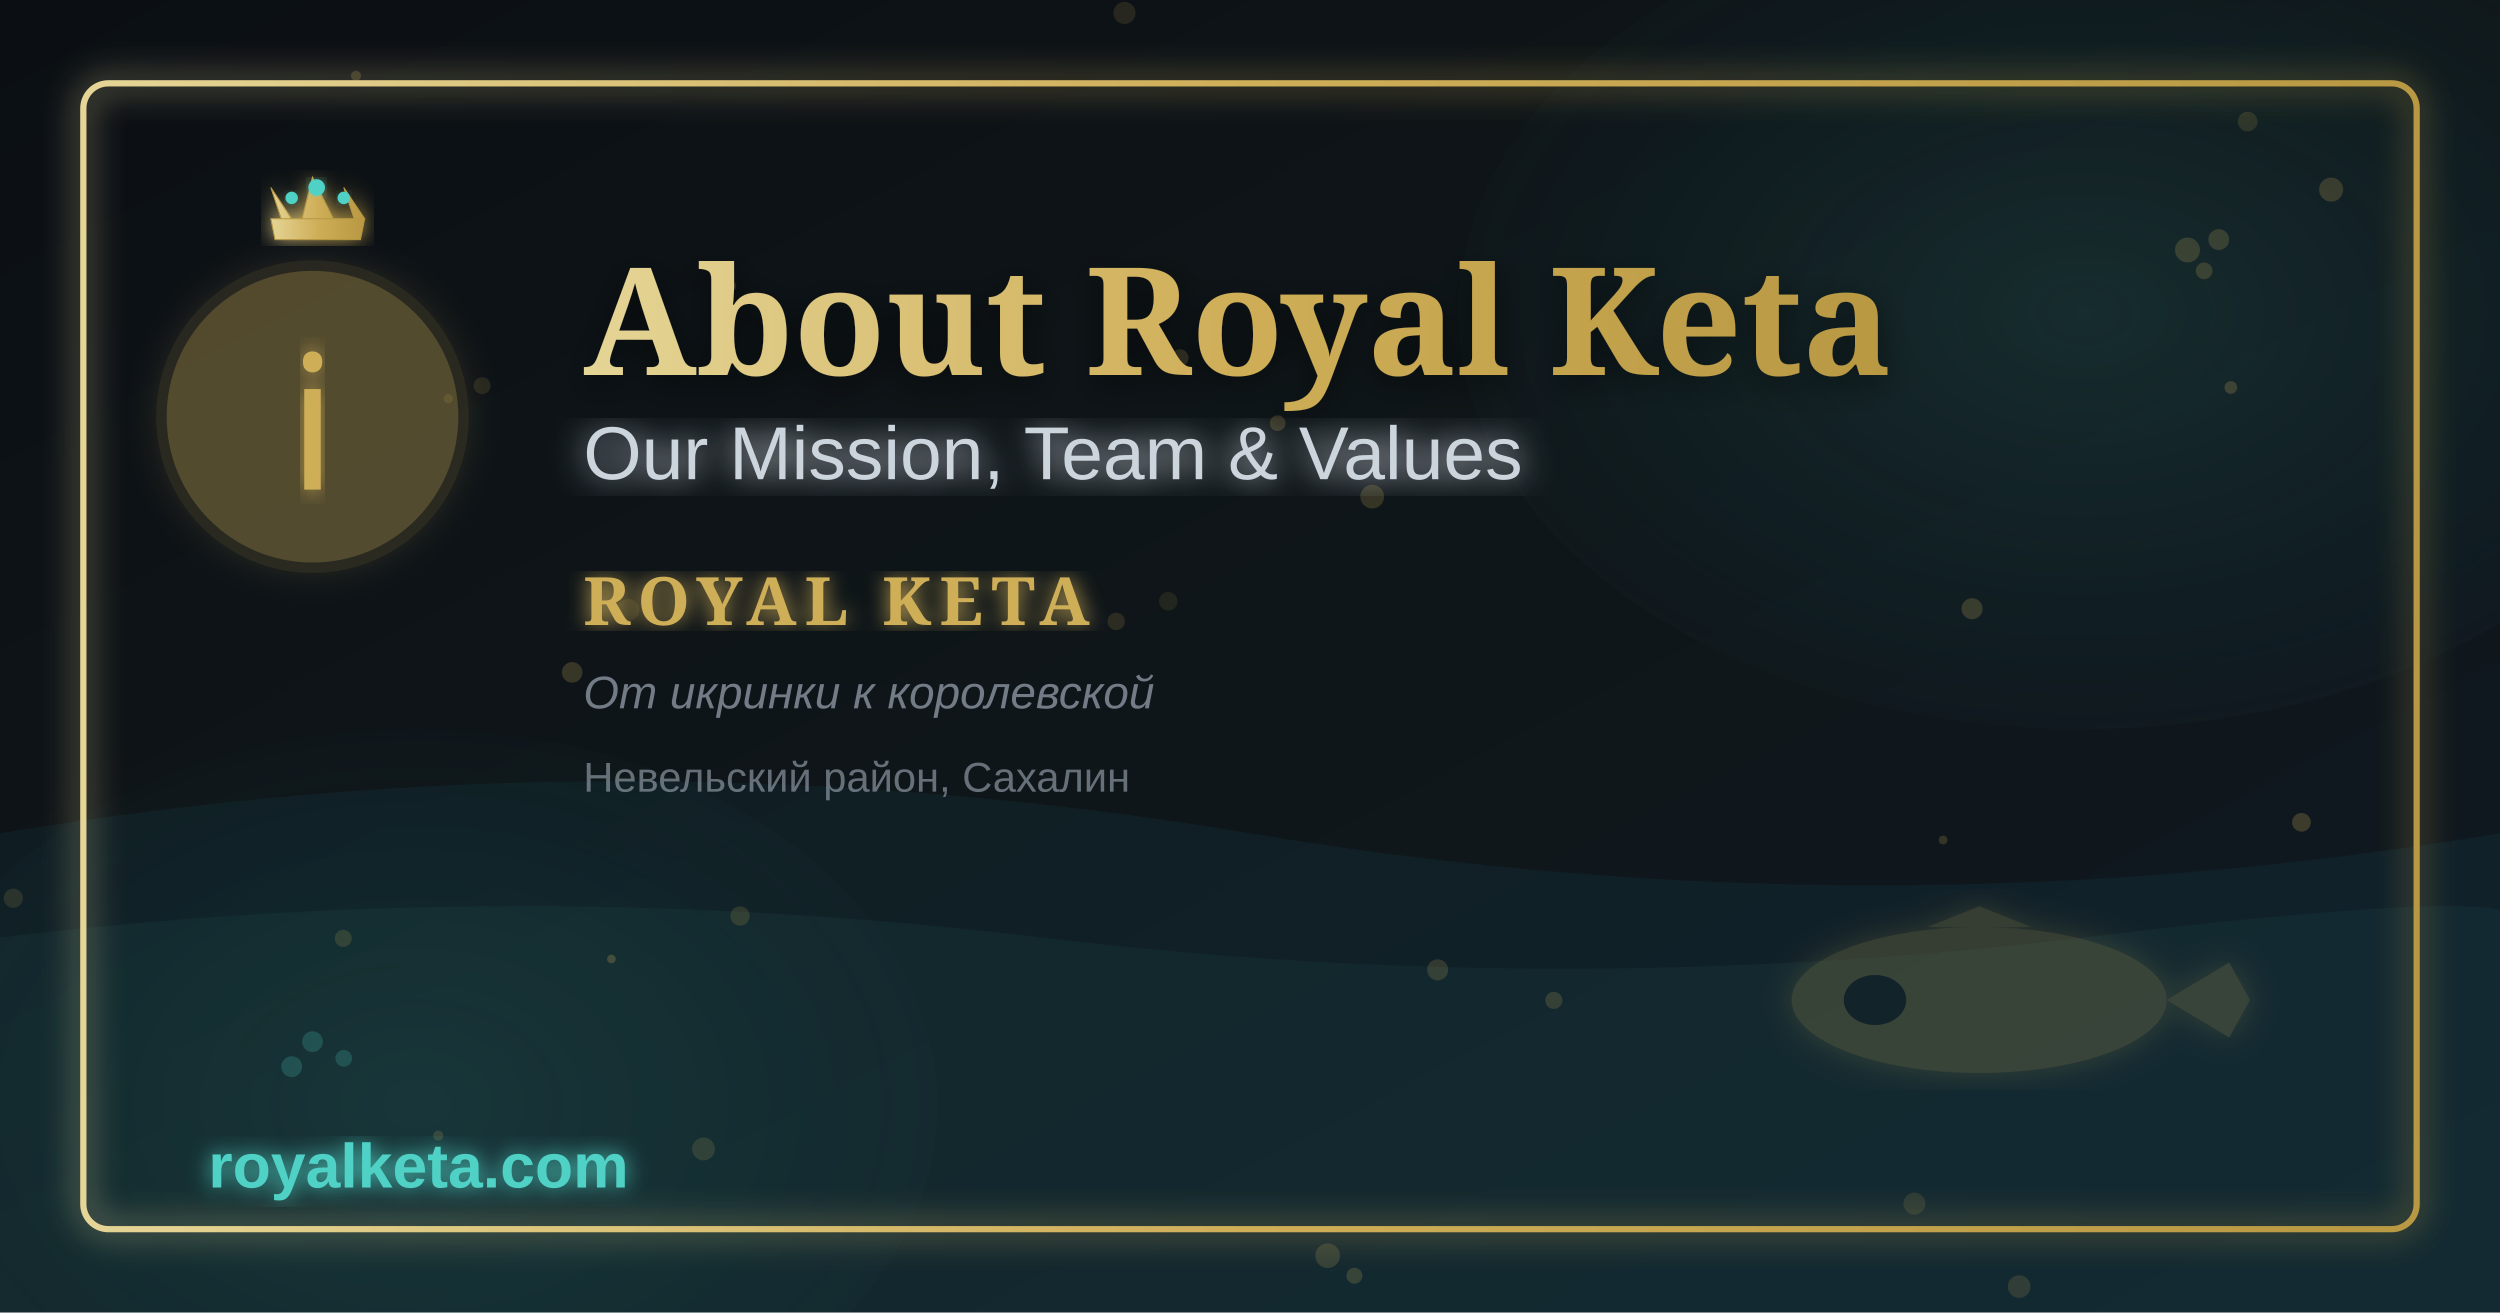
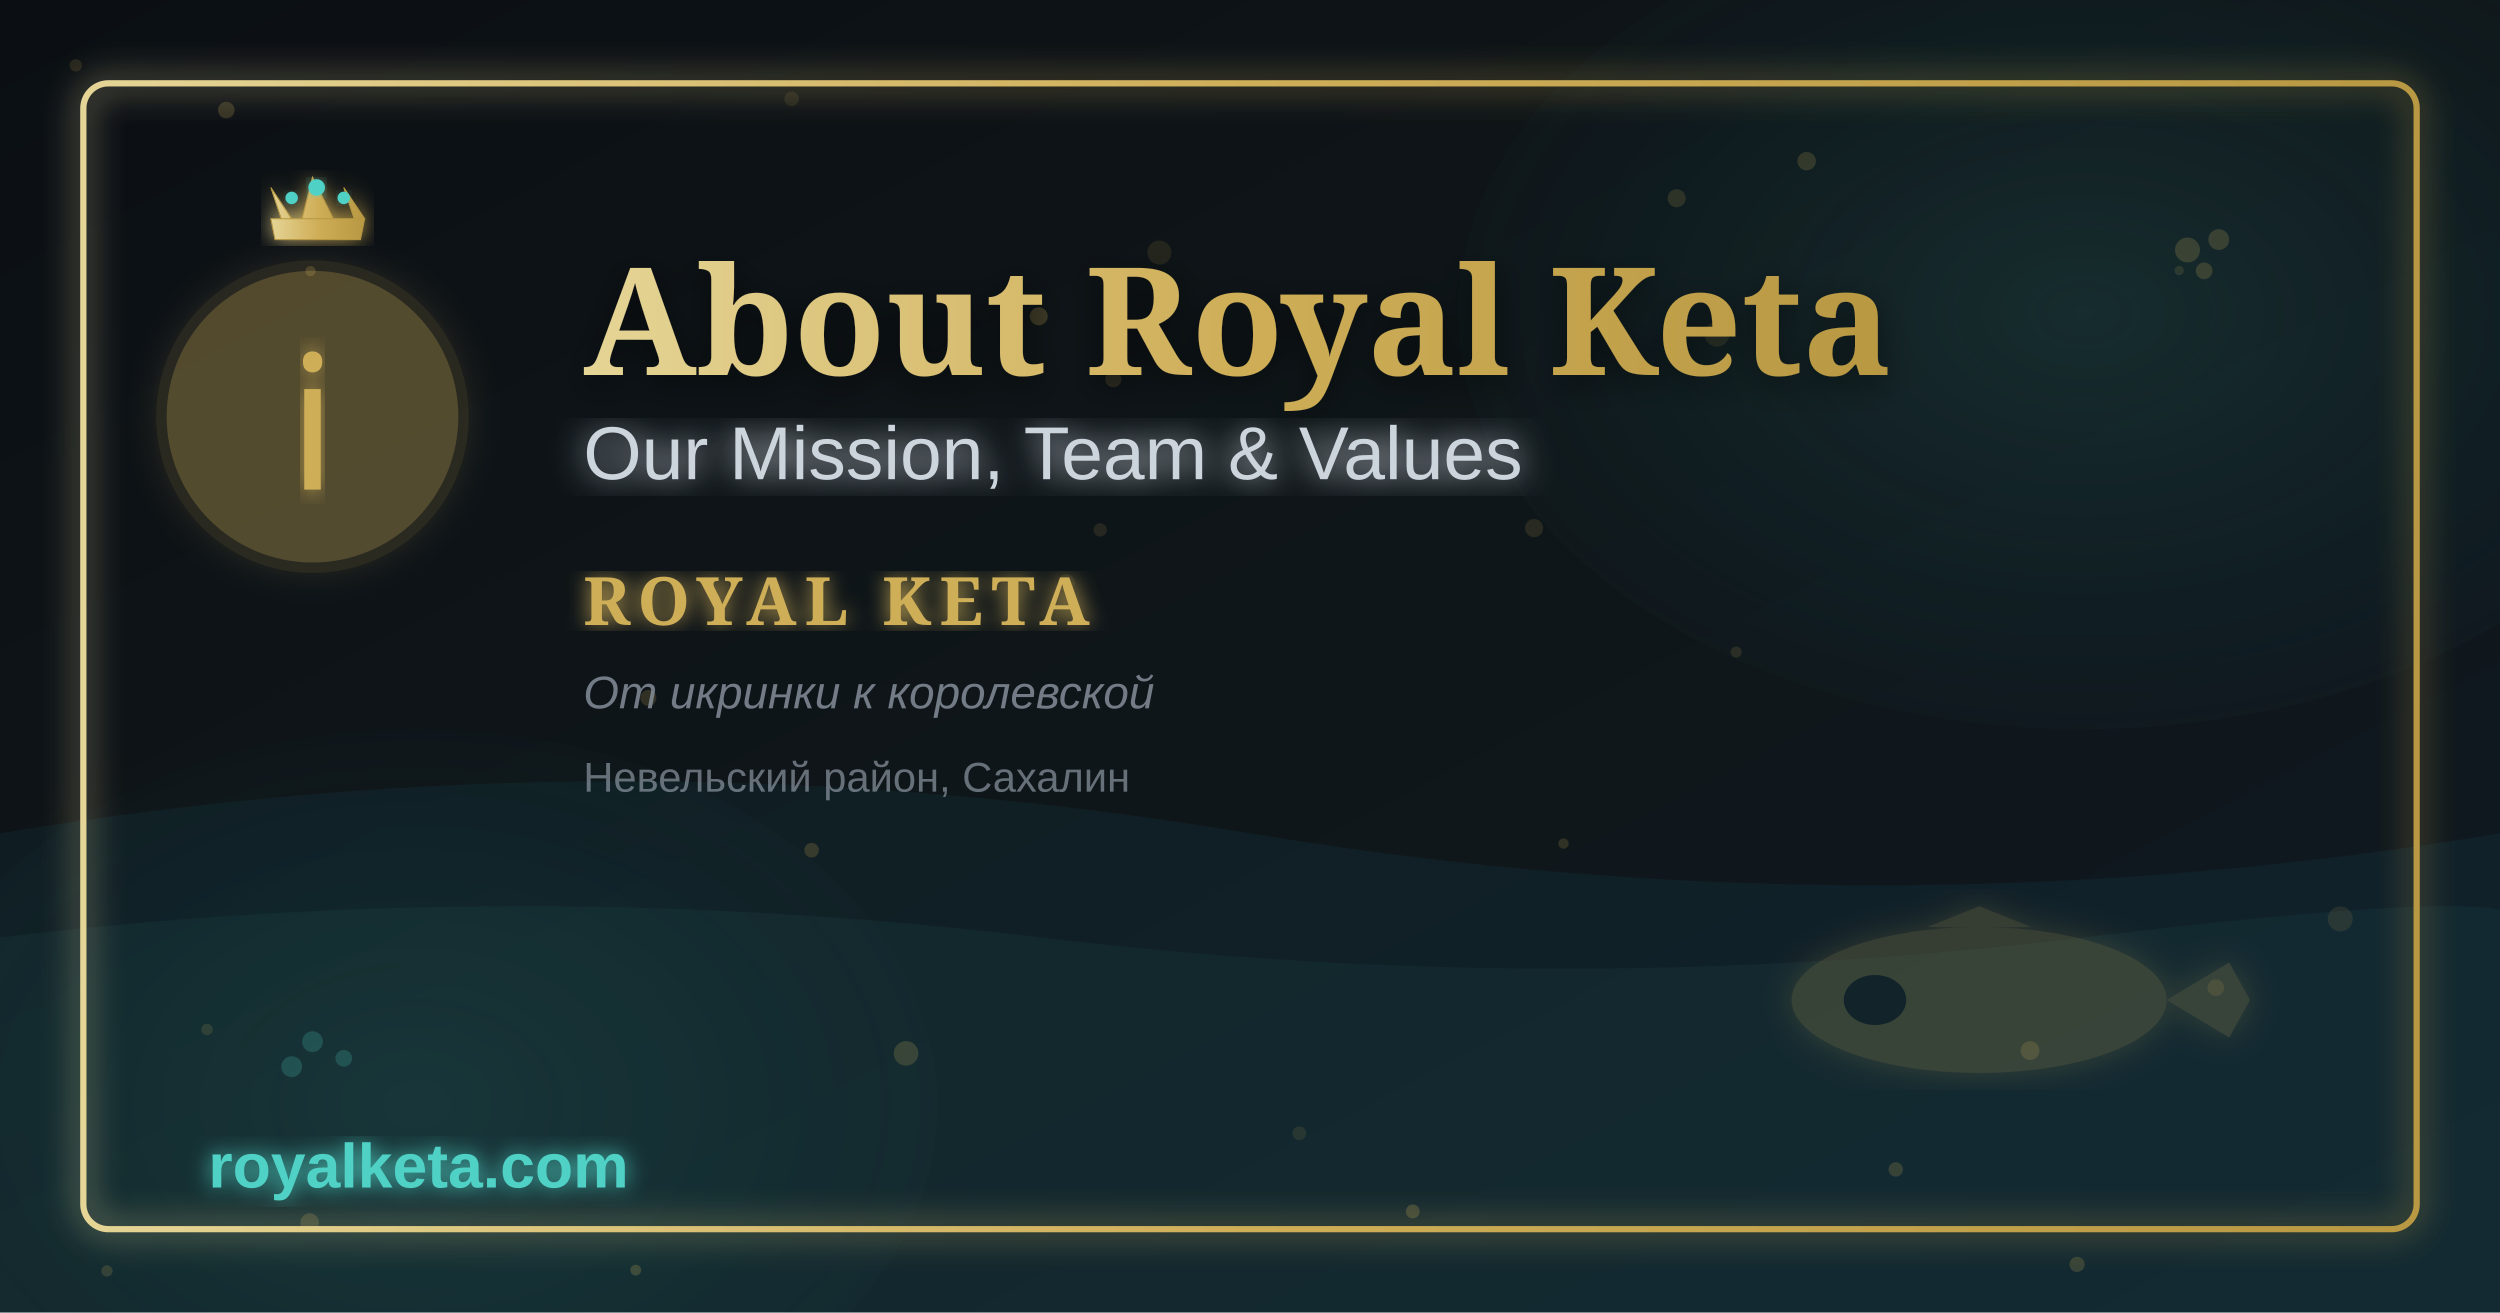
<svg xmlns="http://www.w3.org/2000/svg" width="1200" height="630">
  <defs>
    <linearGradient id="bgGradient" x1="0%" y1="0%" x2="100%" y2="100%">
      <stop offset="0%" style="stop-color:#0B0F14;stop-opacity:1" />
      <stop offset="50%" style="stop-color:#0F1619;stop-opacity:1" />
      <stop offset="100%" style="stop-color:#0F1922;stop-opacity:1" />
    </linearGradient>
    <linearGradient id="goldGradient" x1="0%" y1="0%" x2="100%" y2="0%">
      <stop offset="0%" style="stop-color:#E5D596;stop-opacity:1" />
      <stop offset="50%" style="stop-color:#CFAE58;stop-opacity:1" />
      <stop offset="100%" style="stop-color:#B89842;stop-opacity:1" />
    </linearGradient>
    <radialGradient id="oceanGradient" cx="50%" cy="50%" r="50%">
      <stop offset="0%" style="stop-color:#4FD1C5;stop-opacity:0.3" />
      <stop offset="100%" style="stop-color:#1E90A0;stop-opacity:0.05" />
    </radialGradient>
    <filter id="glow">
      <feGaussianBlur stdDeviation="5" result="coloredBlur" />
      <feMerge>
        <feMergeNode in="coloredBlur" />
        <feMergeNode in="SourceGraphic" />
      </feMerge>
    </filter>
    <filter id="softGlow">
      <feGaussianBlur stdDeviation="8" result="coloredBlur" />
      <feMerge>
        <feMergeNode in="coloredBlur" />
        <feMergeNode in="SourceGraphic" />
      </feMerge>
    </filter>
    <filter id="shadow">
      <feDropShadow dx="0" dy="4" stdDeviation="8" flood-color="#000000" flood-opacity="0.5" />
    </filter>
  </defs>
  <rect width="1200" height="630" fill="url(#bgGradient)" />
  <ellipse cx="1000" cy="150" rx="300" ry="200" fill="url(#oceanGradient)" opacity="0.4" />
  <ellipse cx="200" cy="530" rx="250" ry="180" fill="url(#oceanGradient)" opacity="0.3" />
  <path d="M 0 400 Q 300 350 600 400 T 1200 400 L 1200 630 L 0 630 Z" fill="#1E90A0" opacity="0.08" />
  <path d="M 0 450 Q 250 420 500 450 T 1000 450 T 1200 450 L 1200 630 L 0 630 Z" fill="#4FD1C5" opacity="0.05" />
-   <circle cx="969.204" cy="617.555" r="5.44" fill="#CFAE58" opacity="0.159" />
-   <circle cx="658.655" cy="238.373" r="5.706" fill="#CFAE58" opacity="0.202" />
-   <circle cx="164.758" cy="450.419" r="4.081" fill="#CFAE58" opacity="0.163" />
-   <circle cx="745.843" cy="480.18" r="4.119" fill="#CFAE58" opacity="0.182" />
-   <circle cx="301.626" cy="292.744" r="5.243" fill="#CFAE58" opacity="0.11" />
-   <circle cx="337.691" cy="551.497" r="5.493" fill="#CFAE58" opacity="0.159" />
-   <circle cx="560.77" cy="288.598" r="4.445" fill="#CFAE58" opacity="0.108" />
-   <circle cx="1118.942" cy="91.021" r="5.771" fill="#CFAE58" opacity="0.209" />
-   <circle cx="650.114" cy="612.345" r="3.836" fill="#CFAE58" opacity="0.2" />
-   <circle cx="6.365" cy="431.157" r="4.617" fill="#CFAE58" opacity="0.14" />
-   <circle cx="918.913" cy="577.714" r="5.268" fill="#CFAE58" opacity="0.13" />
-   <circle cx="637.27" cy="602.738" r="5.922" fill="#CFAE58" opacity="0.179" />
-   <circle cx="539.737" cy="6.228" r="5.302" fill="#CFAE58" opacity="0.133" />
-   <circle cx="351.033" cy="137.397" r="2.399" fill="#CFAE58" opacity="0.175" />
-   <circle cx="355.229" cy="439.687" r="4.633" fill="#CFAE58" opacity="0.165" />
-   <circle cx="946.596" cy="292.178" r="5.066" fill="#CFAE58" opacity="0.211" />
-   <circle cx="1070.799" cy="185.981" r="3.039" fill="#CFAE58" opacity="0.219" />
-   <circle cx="293.473" cy="460.329" r="2.073" fill="#CFAE58" opacity="0.248" />
-   <circle cx="1078.87" cy="58.361" r="4.727" fill="#CFAE58" opacity="0.149" />
-   <circle cx="1104.697" cy="394.717" r="4.484" fill="#CFAE58" opacity="0.245" />
-   <circle cx="613.273" cy="203.136" r="3.785" fill="#CFAE58" opacity="0.207" />
-   <circle cx="566.38" cy="171.782" r="4.142" fill="#CFAE58" opacity="0.212" />
-   <circle cx="215.144" cy="191.371" r="2.225" fill="#CFAE58" opacity="0.135" />
-   <circle cx="170.862" cy="36.345" r="2.417" fill="#CFAE58" opacity="0.219" />
-   <circle cx="535.769" cy="298.272" r="4.198" fill="#CFAE58" opacity="0.151" />
-   <circle cx="690.077" cy="465.519" r="5.057" fill="#CFAE58" opacity="0.183" />
-   <circle cx="274.64" cy="322.739" r="4.953" fill="#CFAE58" opacity="0.218" />
-   <circle cx="932.686" cy="403.205" r="2.115" fill="#CFAE58" opacity="0.198" />
-   <circle cx="210.353" cy="545.084" r="2.432" fill="#CFAE58" opacity="0.173" />
-   <circle cx="231.425" cy="185.141" r="4.064" fill="#CFAE58" opacity="0.129" />
+   <circle cx="750.49" cy="404.9" r="2.483" fill="#CFAE58" opacity="0.182" />
+   <circle cx="36.378" cy="31.367" r="2.969" fill="#CFAE58" opacity="0.134" />
+   <circle cx="528.081" cy="254.344" r="3.192" fill="#CFAE58" opacity="0.124" />
+   <circle cx="824.151" cy="160.415" r="5.951" fill="#CFAE58" opacity="0.137" />
+   <circle cx="434.907" cy="505.612" r="5.908" fill="#CFAE58" opacity="0.202" />
+   <circle cx="305.155" cy="609.648" r="2.6" fill="#CFAE58" opacity="0.228" />
+   <circle cx="108.622" cy="52.841" r="3.974" fill="#CFAE58" opacity="0.214" />
+   <circle cx="511.864" cy="279.618" r="4.041" fill="#CFAE58" opacity="0.11" />
+   <circle cx="149.02" cy="130.163" r="2.447" fill="#CFAE58" opacity="0.224" />
+   <circle cx="804.801" cy="95.145" r="4.326" fill="#CFAE58" opacity="0.164" />
+   <circle cx="623.686" cy="543.982" r="3.279" fill="#CFAE58" opacity="0.114" />
+   <circle cx="867.192" cy="77.36" r="4.422" fill="#CFAE58" opacity="0.187" />
+   <circle cx="389.558" cy="408.102" r="3.517" fill="#CFAE58" opacity="0.198" />
+   <circle cx="148.634" cy="586.818" r="4.456" fill="#CFAE58" opacity="0.199" />
+   <circle cx="736.346" cy="253.489" r="4.357" fill="#CFAE58" opacity="0.138" />
+   <circle cx="556.505" cy="121.237" r="5.779" fill="#CFAE58" opacity="0.115" />
+   <circle cx="909.965" cy="561.309" r="3.463" fill="#CFAE58" opacity="0.197" />
+   <circle cx="99.374" cy="494.143" r="2.736" fill="#CFAE58" opacity="0.15" />
+   <circle cx="498.605" cy="151.834" r="4.317" fill="#CFAE58" opacity="0.246" />
+   <circle cx="1063.588" cy="474.07" r="3.992" fill="#CFAE58" opacity="0.123" />
+   <circle cx="1046.011" cy="129.856" r="2.223" fill="#CFAE58" opacity="0.135" />
+   <circle cx="833.342" cy="313.002" r="2.658" fill="#CFAE58" opacity="0.138" />
+   <circle cx="974.431" cy="504.268" r="4.513" fill="#CFAE58" opacity="0.184" />
+   <circle cx="311.207" cy="335.001" r="3.862" fill="#CFAE58" opacity="0.176" />
+   <circle cx="996.986" cy="606.917" r="3.639" fill="#CFAE58" opacity="0.202" />
+   <circle cx="1123.305" cy="441.074" r="5.996" fill="#CFAE58" opacity="0.121" />
+   <circle cx="678.11" cy="581.471" r="3.323" fill="#CFAE58" opacity="0.227" />
+   <circle cx="534.406" cy="182.061" r="3.858" fill="#CFAE58" opacity="0.157" />
+   <circle cx="379.961" cy="47.43" r="3.503" fill="#CFAE58" opacity="0.113" />
+   <circle cx="51.332" cy="610.044" r="2.716" fill="#CFAE58" opacity="0.178" />
  <rect x="40" y="40" width="1120" height="550" fill="none" stroke="url(#goldGradient)" stroke-width="3" rx="12" filter="url(#softGlow)" />
  <circle cx="150" cy="200" r="75" fill="#CFAE58" opacity="0.15" filter="url(#softGlow)" />
  <circle cx="150" cy="200" r="70" fill="#CFAE58" opacity="0.25" />
  <text x="150" y="235" font-size="90" text-anchor="middle" fill="#CFAE58" filter="url(#glow)">ℹ️</text>
  <g transform="translate(100, 70)">
    <path d="M 30 20 L 40 35 L 35 35 Z M 50 15 L 60 35 L 45 35 Z M 65 20 L 75 35 L 70 35 Z M 30 35 L 75 35 L 73 45 L 32 45 Z" fill="url(#goldGradient)" filter="url(#glow)" stroke="#B89842" stroke-width="0.5" />
    <circle cx="40" cy="25" r="3" fill="#4FD1C5" filter="url(#glow)" />
    <circle cx="52" cy="20" r="4" fill="#4FD1C5" filter="url(#glow)" />
    <circle cx="65" cy="25" r="3" fill="#4FD1C5" filter="url(#glow)" />
  </g>
  <text x="280" y="180" font-family="Georgia, serif" font-size="72" font-weight="bold" fill="url(#goldGradient)" filter="url(#shadow)">About Royal Keta</text>
  <text x="280" y="230" font-family="Arial, sans-serif" font-size="36" fill="#D6DEE6" opacity="0.95" filter="url(#softGlow)">Our Mission, Team &amp; Values</text>
  <text x="280" y="300" font-family="Georgia, serif" font-size="32" font-weight="bold" fill="#CFAE58" letter-spacing="4" filter="url(#glow)">ROYAL KETA</text>
  <text x="280" y="340" font-family="Arial, sans-serif" font-size="22" font-style="italic" fill="#8B95A1" opacity="0.8">От икринки к королевской</text>
  <text x="280" y="380" font-family="Arial, sans-serif" font-size="20" fill="#8B95A1" opacity="0.7">Невельский район, Сахалин</text>
  <text x="100" y="570" font-family="Arial, sans-serif" font-size="30" font-weight="bold" fill="#4FD1C5" filter="url(#glow)">royalketa.com</text>
  <g transform="translate(950, 480)" opacity="0.2" filter="url(#softGlow)">
    <ellipse cx="0" cy="0" rx="90" ry="35" fill="#CFAE58" />
    <path d="M 90 0 L 120 -18 L 130 0 L 120 18 Z" fill="#CFAE58" />
    <path d="M -25 -35 L 0 -45 L 25 -35 Z" fill="#CFAE58" />
    <ellipse cx="-50" cy="0" rx="15" ry="12" fill="#0B0F14" />
  </g>
  <g opacity="0.2">
    <circle cx="1050" cy="120" r="6" fill="#CFAE58" />
    <circle cx="1065" cy="115" r="5" fill="#CFAE58" />
    <circle cx="1058" cy="130" r="4" fill="#CFAE58" />
    <circle cx="150" cy="500" r="5" fill="#4FD1C5" />
    <circle cx="165" cy="508" r="4" fill="#4FD1C5" />
    <circle cx="140" cy="512" r="5" fill="#4FD1C5" />
  </g>
</svg>
